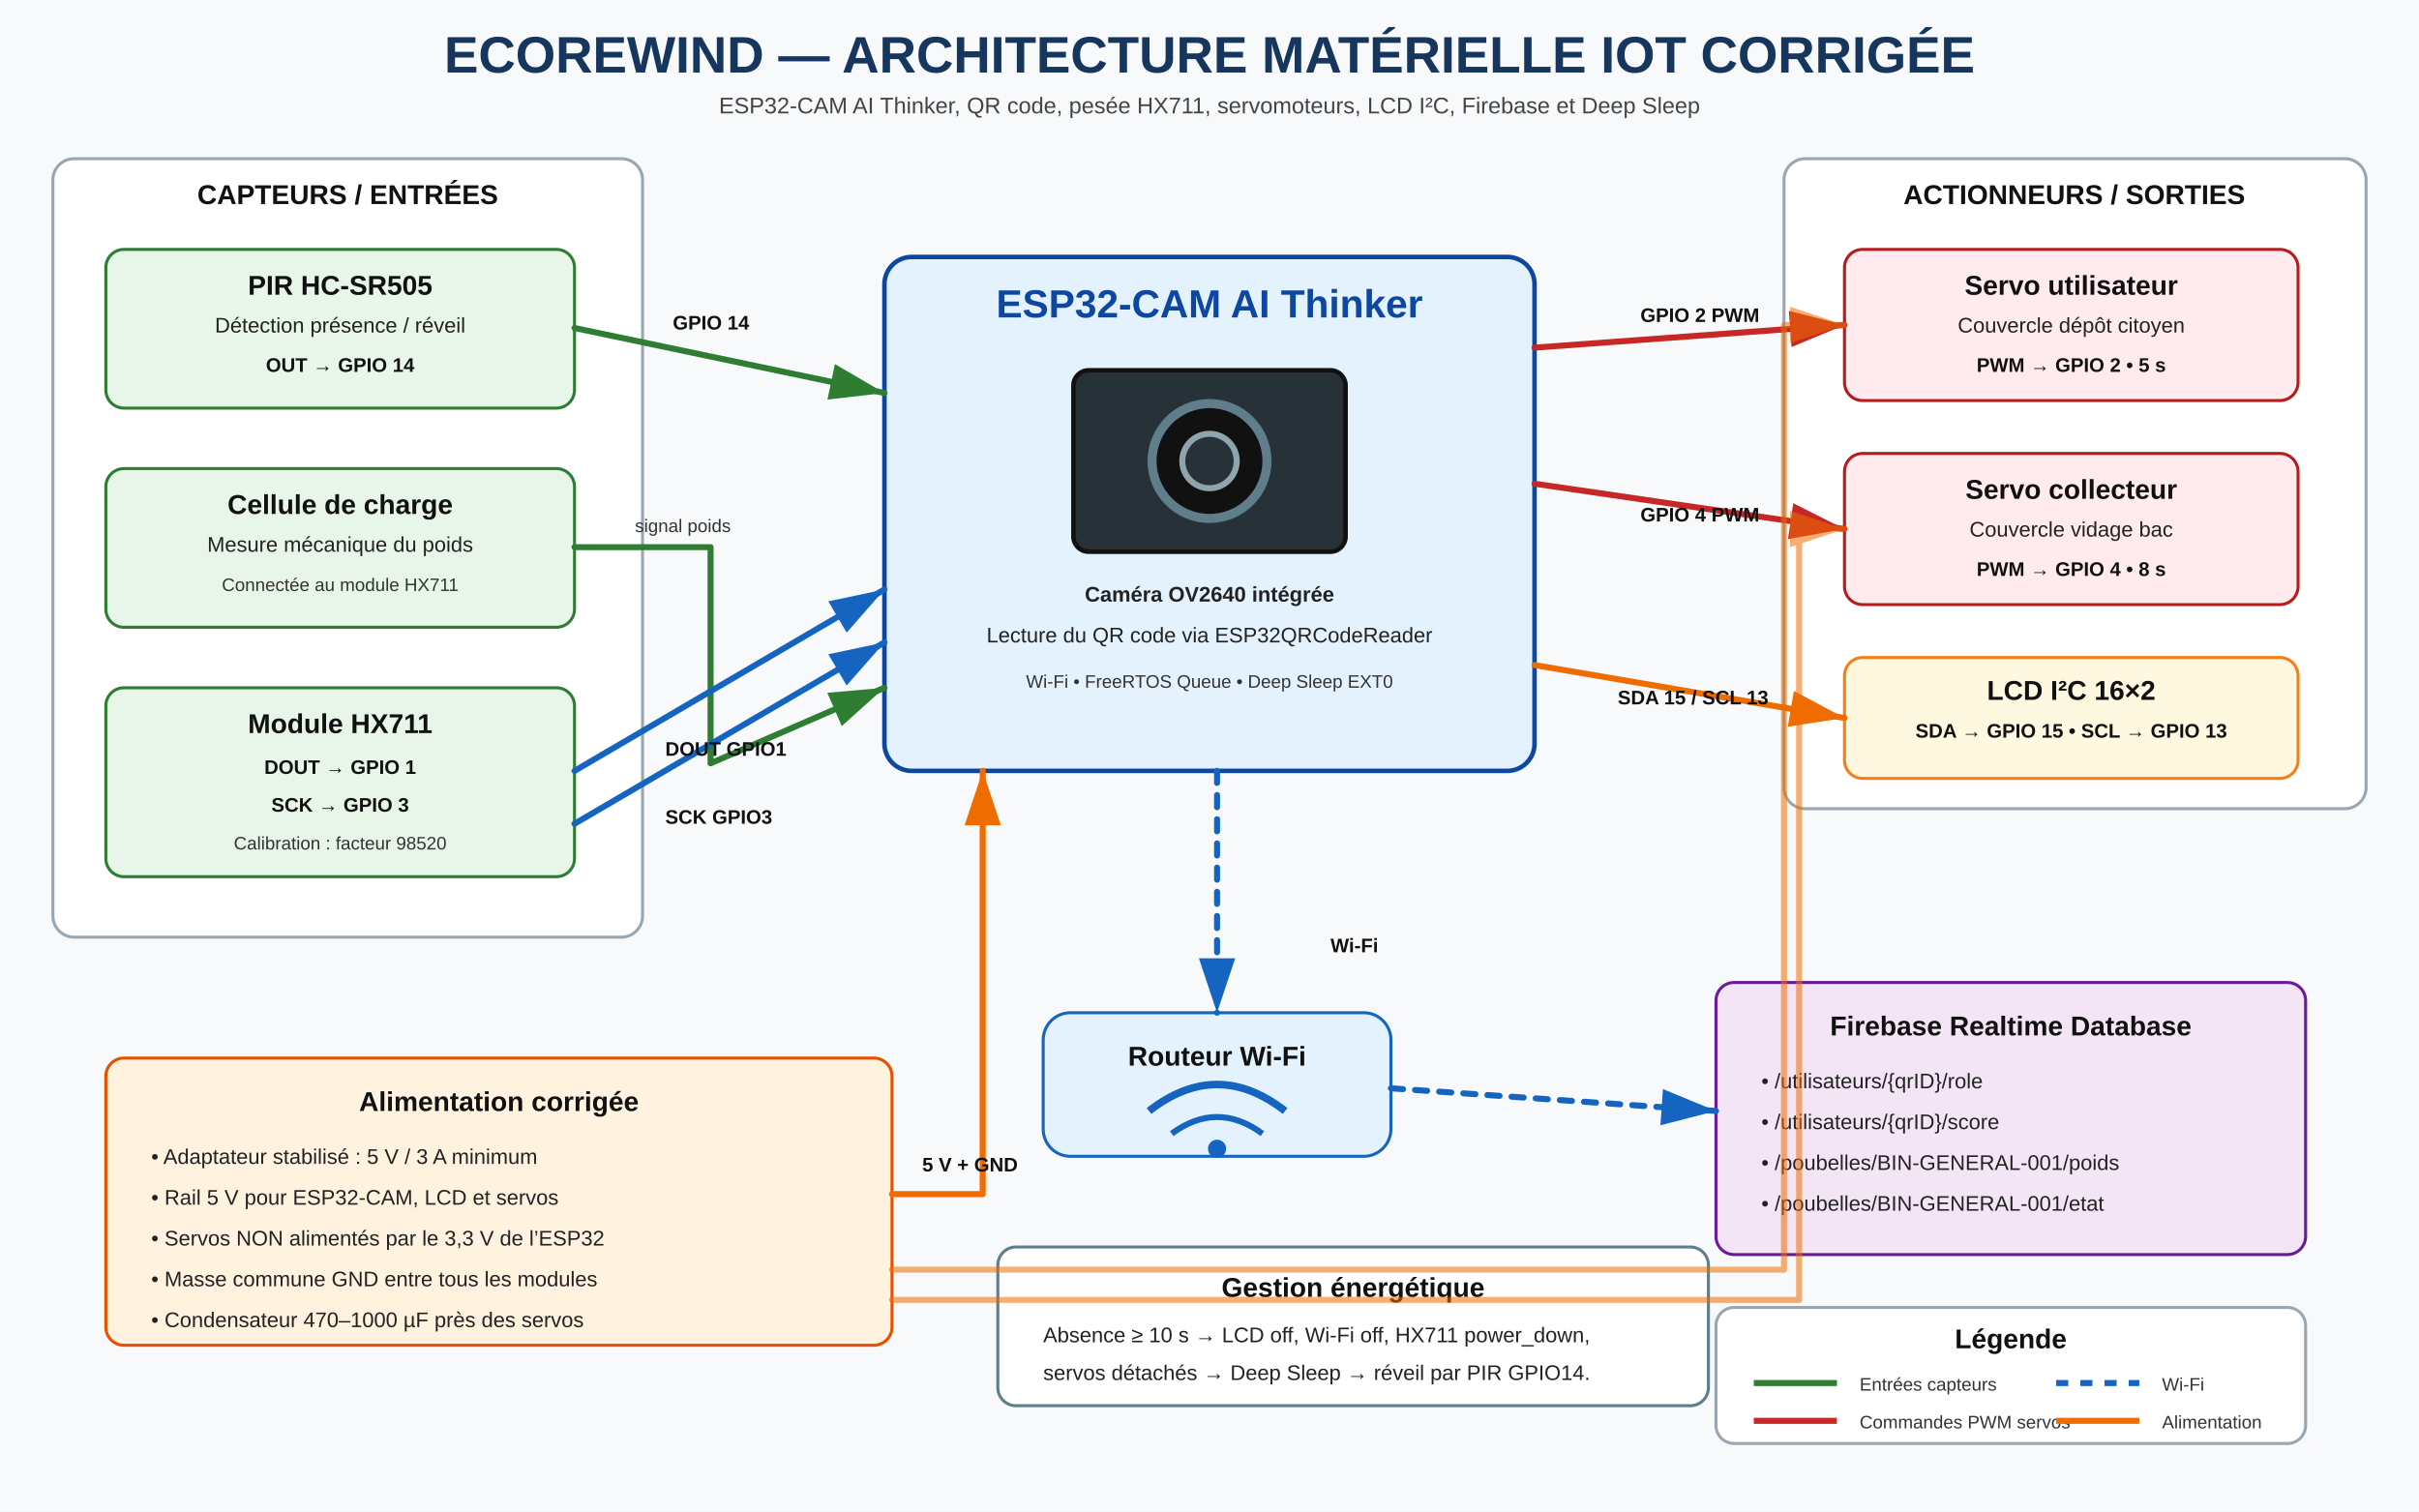
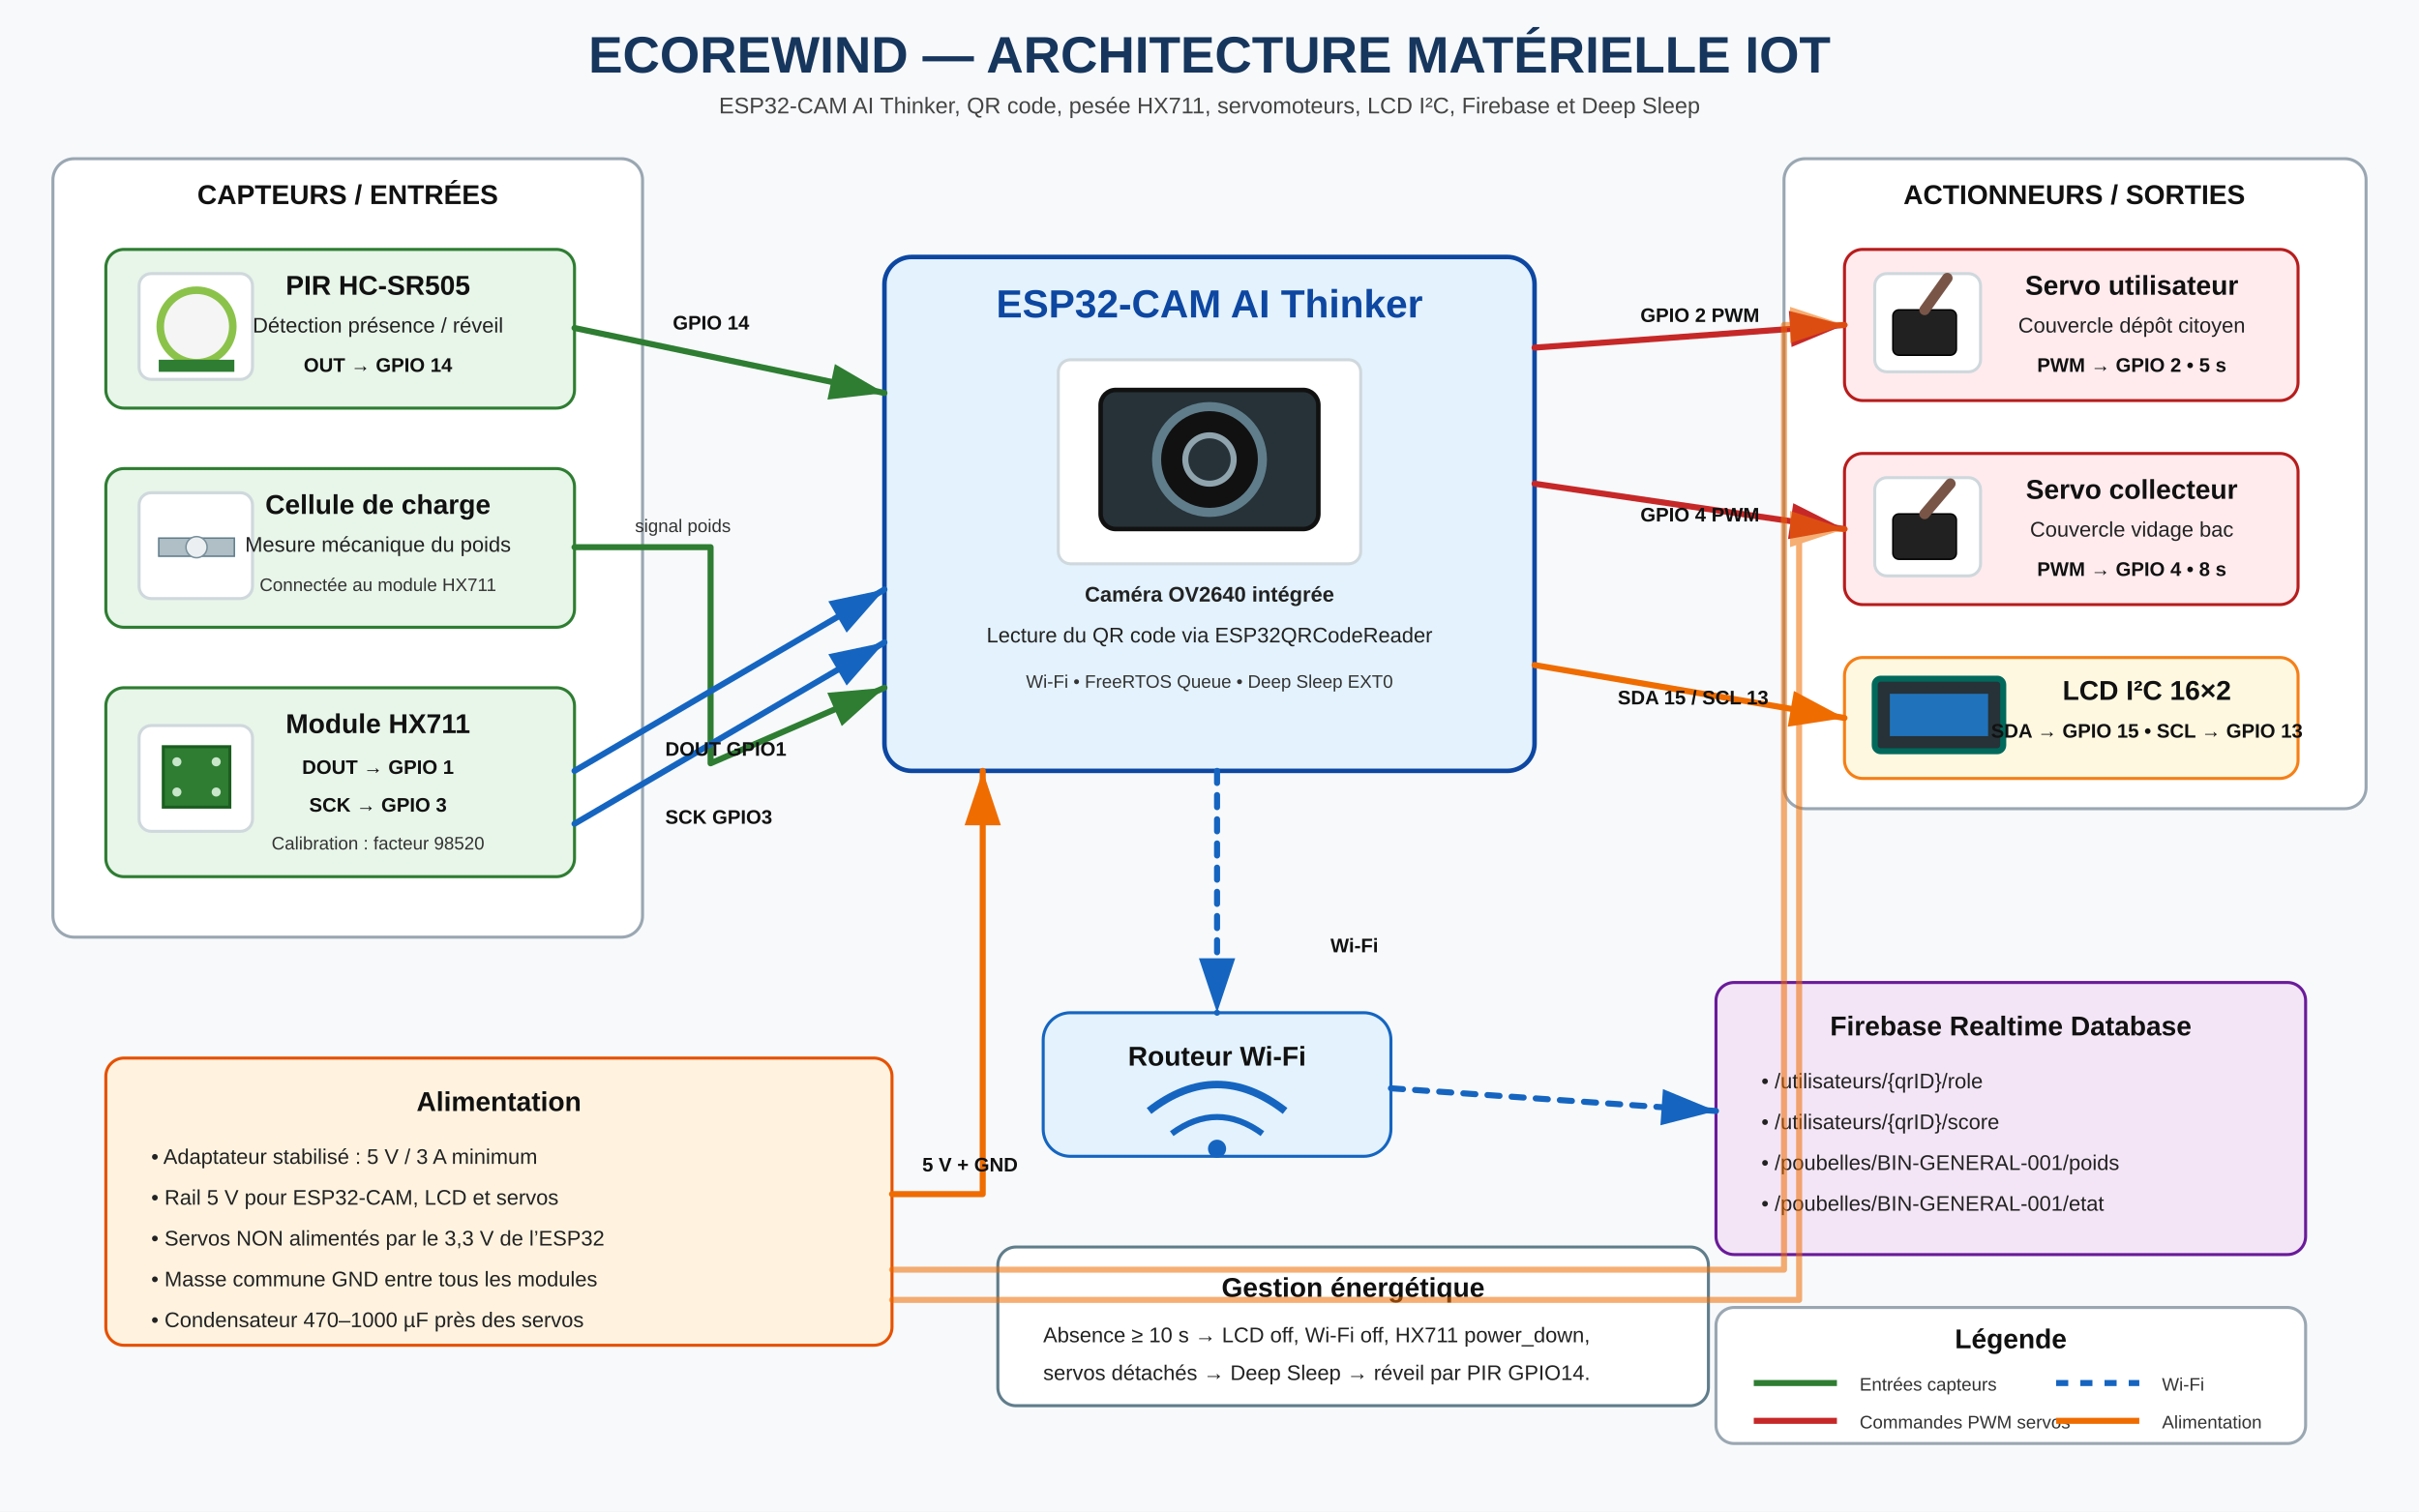
<svg xmlns="http://www.w3.org/2000/svg" width="1600" height="1000" viewBox="0 0 1600 1000">
  <defs>
    <style>
      .title{font-family:Arial,Helvetica,sans-serif;font-size:34px;font-weight:700;fill:#17365d}
      .subtitle{font-family:Arial,Helvetica,sans-serif;font-size:15px;fill:#444}
      .boxTitle{font-family:Arial,Helvetica,sans-serif;font-size:18px;font-weight:700;fill:#111}
      .txt{font-family:Arial,Helvetica,sans-serif;font-size:14px;fill:#222}
      .small{font-family:Arial,Helvetica,sans-serif;font-size:12px;fill:#333}
      .pin{font-family:Arial,Helvetica,sans-serif;font-size:13px;font-weight:700;fill:#111}
      .wire{fill:none;stroke-width:4;stroke-linecap:round;stroke-linejoin:round}
      .dash{stroke-dasharray:8 8}
      .panel{fill:#ffffff;stroke:#9aa7b2;stroke-width:2;rx:14;ry:14}
      .sensor{fill:#e8f5e9;stroke:#2e7d32;stroke-width:2;rx:12;ry:12}
      .act{fill:#ffebee;stroke:#b71c1c;stroke-width:2;rx:12;ry:12}
      .io{fill:#fff8e1;stroke:#f57f17;stroke-width:2;rx:12;ry:12}
      .cloud{fill:#f3e5f5;stroke:#6a1b9a;stroke-width:2;rx:12;ry:12}
      .core{fill:#e3f2fd;stroke:#0d47a1;stroke-width:3;rx:18;ry:18}
      .power{fill:#fff3e0;stroke:#e65100;stroke-width:2;rx:12;ry:12}
+       .photo{fill:#fff;stroke:#cfd8dc;stroke-width:2;rx:8;ry:8}
    </style>
    <marker id="arrowGreen" markerWidth="10" markerHeight="10" refX="9" refY="3" orient="auto" markerUnits="strokeWidth">
      <path d="M0,0 L0,6 L9,3 z" fill="#2e7d32" />
    </marker>
    <marker id="arrowBlue" markerWidth="10" markerHeight="10" refX="9" refY="3" orient="auto" markerUnits="strokeWidth">
      <path d="M0,0 L0,6 L9,3 z" fill="#1565c0" />
    </marker>
    <marker id="arrowRed" markerWidth="10" markerHeight="10" refX="9" refY="3" orient="auto" markerUnits="strokeWidth">
      <path d="M0,0 L0,6 L9,3 z" fill="#c62828" />
    </marker>
    <marker id="arrowOrange" markerWidth="10" markerHeight="10" refX="9" refY="3" orient="auto" markerUnits="strokeWidth">
      <path d="M0,0 L0,6 L9,3 z" fill="#ef6c00" />
    </marker>
-     <marker id="arrowPurple" markerWidth="10" markerHeight="10" refX="9" refY="3" orient="auto" markerUnits="strokeWidth">
-       <path d="M0,0 L0,6 L9,3 z" fill="#6a1b9a" />
-     </marker>
  </defs>
  <rect width="1600" height="1000" fill="#f7f9fb" />
-   <text x="800" y="48" text-anchor="middle" class="title">ECOREWIND — ARCHITECTURE MATÉRIELLE IOT CORRIGÉE</text>
+   <text x="800" y="48" text-anchor="middle" class="title">ECOREWIND — ARCHITECTURE MATÉRIELLE IOT</text>
  <text x="800" y="75" text-anchor="middle" class="subtitle">ESP32-CAM AI Thinker, QR code, pesée HX711, servomoteurs, LCD I²C, Firebase et Deep Sleep</text>
  <rect x="35" y="105" width="390" height="515" class="panel" />
-   <text x="230" y="135" text-anchor="middle" class="boxTitle" fill="#2e7d32">CAPTEURS / ENTRÉES</text>
+   <text x="230" y="135" text-anchor="middle" class="boxTitle">CAPTEURS / ENTRÉES</text>
  <rect x="1180" y="105" width="385" height="430" class="panel" />
-   <text x="1372" y="135" text-anchor="middle" class="boxTitle" fill="#b71c1c">ACTIONNEURS / SORTIES</text>
+   <text x="1372" y="135" text-anchor="middle" class="boxTitle">ACTIONNEURS / SORTIES</text>
  <rect x="585" y="170" width="430" height="340" class="core" />
  <text x="800" y="210" text-anchor="middle" class="boxTitle" style="font-size:26px;fill:#0d47a1">ESP32-CAM AI Thinker</text>
-   <rect x="710" y="245" width="180" height="120" fill="#263238" stroke="#111" stroke-width="3" rx="10" />
-   <circle cx="800" cy="305" r="38" fill="#111" stroke="#607d8b" stroke-width="6" />
-   <circle cx="800" cy="305" r="18" fill="#263238" stroke="#90a4ae" stroke-width="4" />
+   <rect x="700" y="238" width="200" height="135" class="photo" />
+   <rect x="728" y="258" width="144" height="92" fill="#263238" stroke="#111" stroke-width="3" rx="10" />
+   <circle cx="800" cy="304" r="35" fill="#111" stroke="#607d8b" stroke-width="6" />
+   <circle cx="800" cy="304" r="16" fill="#263238" stroke="#90a4ae" stroke-width="4" />
  <text x="800" y="398" text-anchor="middle" class="txt" style="font-weight:700">Caméra OV2640 intégrée</text>
  <text x="800" y="425" text-anchor="middle" class="txt">Lecture du QR code via ESP32QRCodeReader</text>
  <text x="800" y="455" text-anchor="middle" class="small">Wi-Fi • FreeRTOS Queue • Deep Sleep EXT0</text>
  <rect x="70" y="165" width="310" height="105" class="sensor" />
-   <text x="225" y="195" text-anchor="middle" class="boxTitle">PIR HC-SR505</text>
-   <text x="225" y="220" text-anchor="middle" class="txt">Détection présence / réveil</text>
-   <text x="225" y="246" text-anchor="middle" class="pin">OUT → GPIO 14</text>
+   <rect x="92" y="181" width="75" height="70" class="photo" />
+   <circle cx="130" cy="216" r="24" fill="#f5f5f5" stroke="#8bc34a" stroke-width="5" />
+   <rect x="105" y="238" width="50" height="8" fill="#2e7d32" />
+   <text x="250" y="195" text-anchor="middle" class="boxTitle">PIR HC-SR505</text>
+   <text x="250" y="220" text-anchor="middle" class="txt">Détection présence / réveil</text>
+   <text x="250" y="246" text-anchor="middle" class="pin">OUT → GPIO 14</text>
  <rect x="70" y="310" width="310" height="105" class="sensor" />
-   <text x="225" y="340" text-anchor="middle" class="boxTitle">Cellule de charge</text>
-   <text x="225" y="365" text-anchor="middle" class="txt">Mesure mécanique du poids</text>
-   <text x="225" y="391" text-anchor="middle" class="small">Connectée au module HX711</text>
+   <rect x="92" y="326" width="75" height="70" class="photo" />
+   <rect x="105" y="356" width="50" height="12" fill="#b0bec5" stroke="#607d8b" />
+   <circle cx="130" cy="362" r="7" fill="#eceff1" stroke="#78909c" />
+   <text x="250" y="340" text-anchor="middle" class="boxTitle">Cellule de charge</text>
+   <text x="250" y="365" text-anchor="middle" class="txt">Mesure mécanique du poids</text>
+   <text x="250" y="391" text-anchor="middle" class="small">Connectée au module HX711</text>
  <rect x="70" y="455" width="310" height="125" class="sensor" />
-   <text x="225" y="485" text-anchor="middle" class="boxTitle">Module HX711</text>
-   <text x="225" y="512" text-anchor="middle" class="pin">DOUT → GPIO 1</text>
-   <text x="225" y="537" text-anchor="middle" class="pin">SCK → GPIO 3</text>
-   <text x="225" y="562" text-anchor="middle" class="small">Calibration : facteur 98520</text>
+   <rect x="92" y="480" width="75" height="70" class="photo" />
+   <rect x="108" y="494" width="44" height="40" fill="#2e7d32" stroke="#1b5e20" stroke-width="2" />
+   <circle cx="117" cy="504" r="3" fill="#c8e6c9" />
+   <circle cx="143" cy="504" r="3" fill="#c8e6c9" />
+   <circle cx="117" cy="524" r="3" fill="#c8e6c9" />
+   <circle cx="143" cy="524" r="3" fill="#c8e6c9" />
+   <text x="250" y="485" text-anchor="middle" class="boxTitle">Module HX711</text>
+   <text x="250" y="512" text-anchor="middle" class="pin">DOUT → GPIO 1</text>
+   <text x="250" y="537" text-anchor="middle" class="pin">SCK → GPIO 3</text>
+   <text x="250" y="562" text-anchor="middle" class="small">Calibration : facteur 98520</text>
  <rect x="1220" y="165" width="300" height="100" class="act" />
-   <text x="1370" y="195" text-anchor="middle" class="boxTitle">Servo utilisateur</text>
-   <text x="1370" y="220" text-anchor="middle" class="txt">Couvercle dépôt citoyen</text>
-   <text x="1370" y="246" text-anchor="middle" class="pin">PWM → GPIO 2 • 5 s</text>
+   <rect x="1240" y="181" width="70" height="65" class="photo" />
+   <rect x="1252" y="205" width="42" height="30" fill="#212121" stroke="#000" rx="4" />
+   <line x1="1273" y1="205" x2="1288" y2="184" stroke="#795548" stroke-width="7" stroke-linecap="round" />
+   <text x="1410" y="195" text-anchor="middle" class="boxTitle">Servo utilisateur</text>
+   <text x="1410" y="220" text-anchor="middle" class="txt">Couvercle dépôt citoyen</text>
+   <text x="1410" y="246" text-anchor="middle" class="pin">PWM → GPIO 2 • 5 s</text>
  <rect x="1220" y="300" width="300" height="100" class="act" />
-   <text x="1370" y="330" text-anchor="middle" class="boxTitle">Servo collecteur</text>
-   <text x="1370" y="355" text-anchor="middle" class="txt">Couvercle vidage bac</text>
-   <text x="1370" y="381" text-anchor="middle" class="pin">PWM → GPIO 4 • 8 s</text>
+   <rect x="1240" y="316" width="70" height="65" class="photo" />
+   <rect x="1252" y="340" width="42" height="30" fill="#212121" stroke="#000" rx="4" />
+   <line x1="1273" y1="340" x2="1290" y2="320" stroke="#795548" stroke-width="7" stroke-linecap="round" />
+   <text x="1410" y="330" text-anchor="middle" class="boxTitle">Servo collecteur</text>
+   <text x="1410" y="355" text-anchor="middle" class="txt">Couvercle vidage bac</text>
+   <text x="1410" y="381" text-anchor="middle" class="pin">PWM → GPIO 4 • 8 s</text>
  <rect x="1220" y="435" width="300" height="80" class="io" />
-   <text x="1370" y="463" text-anchor="middle" class="boxTitle">LCD I²C 16×2</text>
-   <text x="1370" y="488" text-anchor="middle" class="pin">SDA → GPIO 15 • SCL → GPIO 13</text>
+   <rect x="1240" y="449" width="85" height="48" fill="#263238" stroke="#00695c" stroke-width="4" rx="4" />
+   <rect x="1250" y="459" width="65" height="28" fill="#1e88e5" opacity="0.75" />
+   <text x="1420" y="463" text-anchor="middle" class="boxTitle">LCD I²C 16×2</text>
+   <text x="1420" y="488" text-anchor="middle" class="pin">SDA → GPIO 15 • SCL → GPIO 13</text>
  <rect x="1135" y="650" width="390" height="180" class="cloud" />
  <text x="1330" y="685" text-anchor="middle" class="boxTitle">Firebase Realtime Database</text>
  <text x="1165" y="720" class="txt">• /utilisateurs/{qrID}/role</text>
  <text x="1165" y="747" class="txt">• /utilisateurs/{qrID}/score</text>
  <text x="1165" y="774" class="txt">• /poubelles/BIN-GENERAL-001/poids</text>
  <text x="1165" y="801" class="txt">• /poubelles/BIN-GENERAL-001/etat</text>
  <rect x="690" y="670" width="230" height="95" fill="#e3f2fd" stroke="#1565c0" stroke-width="2" rx="18" />
  <text x="805" y="705" text-anchor="middle" class="boxTitle">Routeur Wi-Fi</text>
  <path d="M760 735 Q805 700 850 735" fill="none" stroke="#1565c0" stroke-width="5" />
  <path d="M775 750 Q805 728 835 750" fill="none" stroke="#1565c0" stroke-width="4" />
  <circle cx="805" cy="760" r="6" fill="#1565c0" />
  <rect x="70" y="700" width="520" height="190" class="power" />
-   <text x="330" y="735" text-anchor="middle" class="boxTitle">Alimentation corrigée</text>
+   <text x="330" y="735" text-anchor="middle" class="boxTitle">Alimentation</text>
  <text x="100" y="770" class="txt">• Adaptateur stabilisé : 5 V / 3 A minimum</text>
  <text x="100" y="797" class="txt">• Rail 5 V pour ESP32-CAM, LCD et servos</text>
  <text x="100" y="824" class="txt">• Servos NON alimentés par le 3,3 V de l’ESP32</text>
  <text x="100" y="851" class="txt">• Masse commune GND entre tous les modules</text>
  <text x="100" y="878" class="txt">• Condensateur 470–1000 µF près des servos</text>
  <rect x="660" y="825" width="470" height="105" fill="#ffffff" stroke="#607d8b" stroke-width="2" rx="12" />
  <text x="895" y="858" text-anchor="middle" class="boxTitle">Gestion énergétique</text>
  <text x="690" y="888" class="txt">Absence ≥ 10 s → LCD off, Wi-Fi off, HX711 power_down,</text>
  <text x="690" y="913" class="txt">servos détachés → Deep Sleep → réveil par PIR GPIO14.</text>
  <path d="M380 217 L585 260" class="wire" stroke="#2e7d32" marker-end="url(#arrowGreen)" />
  <text x="445" y="218" class="pin">GPIO 14</text>
  <path d="M380 362 L470 362 L470 505 L585 455" class="wire" stroke="#2e7d32" marker-end="url(#arrowGreen)" />
  <text x="420" y="352" class="small">signal poids</text>
  <path d="M380 510 L585 390" class="wire" stroke="#1565c0" marker-end="url(#arrowBlue)" />
  <path d="M380 545 L585 425" class="wire" stroke="#1565c0" marker-end="url(#arrowBlue)" />
  <text x="440" y="500" class="pin">DOUT GPIO1</text>
  <text x="440" y="545" class="pin">SCK GPIO3</text>
  <path d="M1015 230 L1220 215" class="wire" stroke="#c62828" marker-end="url(#arrowRed)" />
  <text x="1085" y="213" class="pin">GPIO 2 PWM</text>
  <path d="M1015 320 L1220 350" class="wire" stroke="#c62828" marker-end="url(#arrowRed)" />
  <text x="1085" y="345" class="pin">GPIO 4 PWM</text>
  <path d="M1015 440 L1220 475" class="wire" stroke="#ef6c00" marker-end="url(#arrowOrange)" />
  <text x="1070" y="466" class="pin">SDA 15 / SCL 13</text>
  <path d="M805 510 L805 670" class="wire dash" stroke="#1565c0" marker-end="url(#arrowBlue)" />
  <path d="M920 720 L1135 735" class="wire dash" stroke="#1565c0" marker-end="url(#arrowBlue)" />
  <text x="880" y="630" class="pin">Wi-Fi</text>
  <path d="M590 790 L650 790 L650 510" class="wire" stroke="#ef6c00" marker-end="url(#arrowOrange)" />
  <text x="610" y="775" class="pin">5 V + GND</text>
  <path d="M590 840 L1180 840 L1180 215 L1220 215" class="wire" stroke="#ef6c00" marker-end="url(#arrowOrange)" opacity="0.55" />
  <path d="M590 860 L1190 860 L1190 350 L1220 350" class="wire" stroke="#ef6c00" marker-end="url(#arrowOrange)" opacity="0.55" />
  <rect x="1135" y="865" width="390" height="90" fill="#ffffff" stroke="#9aa7b2" stroke-width="2" rx="12" />
  <text x="1330" y="892" text-anchor="middle" class="boxTitle">Légende</text>
  <line x1="1160" y1="915" x2="1215" y2="915" stroke="#2e7d32" stroke-width="4" />
  <text x="1230" y="920" class="small">Entrées capteurs</text>
  <line x1="1160" y1="940" x2="1215" y2="940" stroke="#c62828" stroke-width="4" />
  <text x="1230" y="945" class="small">Commandes PWM servos</text>
  <line x1="1360" y1="915" x2="1415" y2="915" stroke="#1565c0" stroke-width="4" stroke-dasharray="8 8" />
  <text x="1430" y="920" class="small">Wi-Fi</text>
  <line x1="1360" y1="940" x2="1415" y2="940" stroke="#ef6c00" stroke-width="4" />
  <text x="1430" y="945" class="small">Alimentation</text>
</svg>
